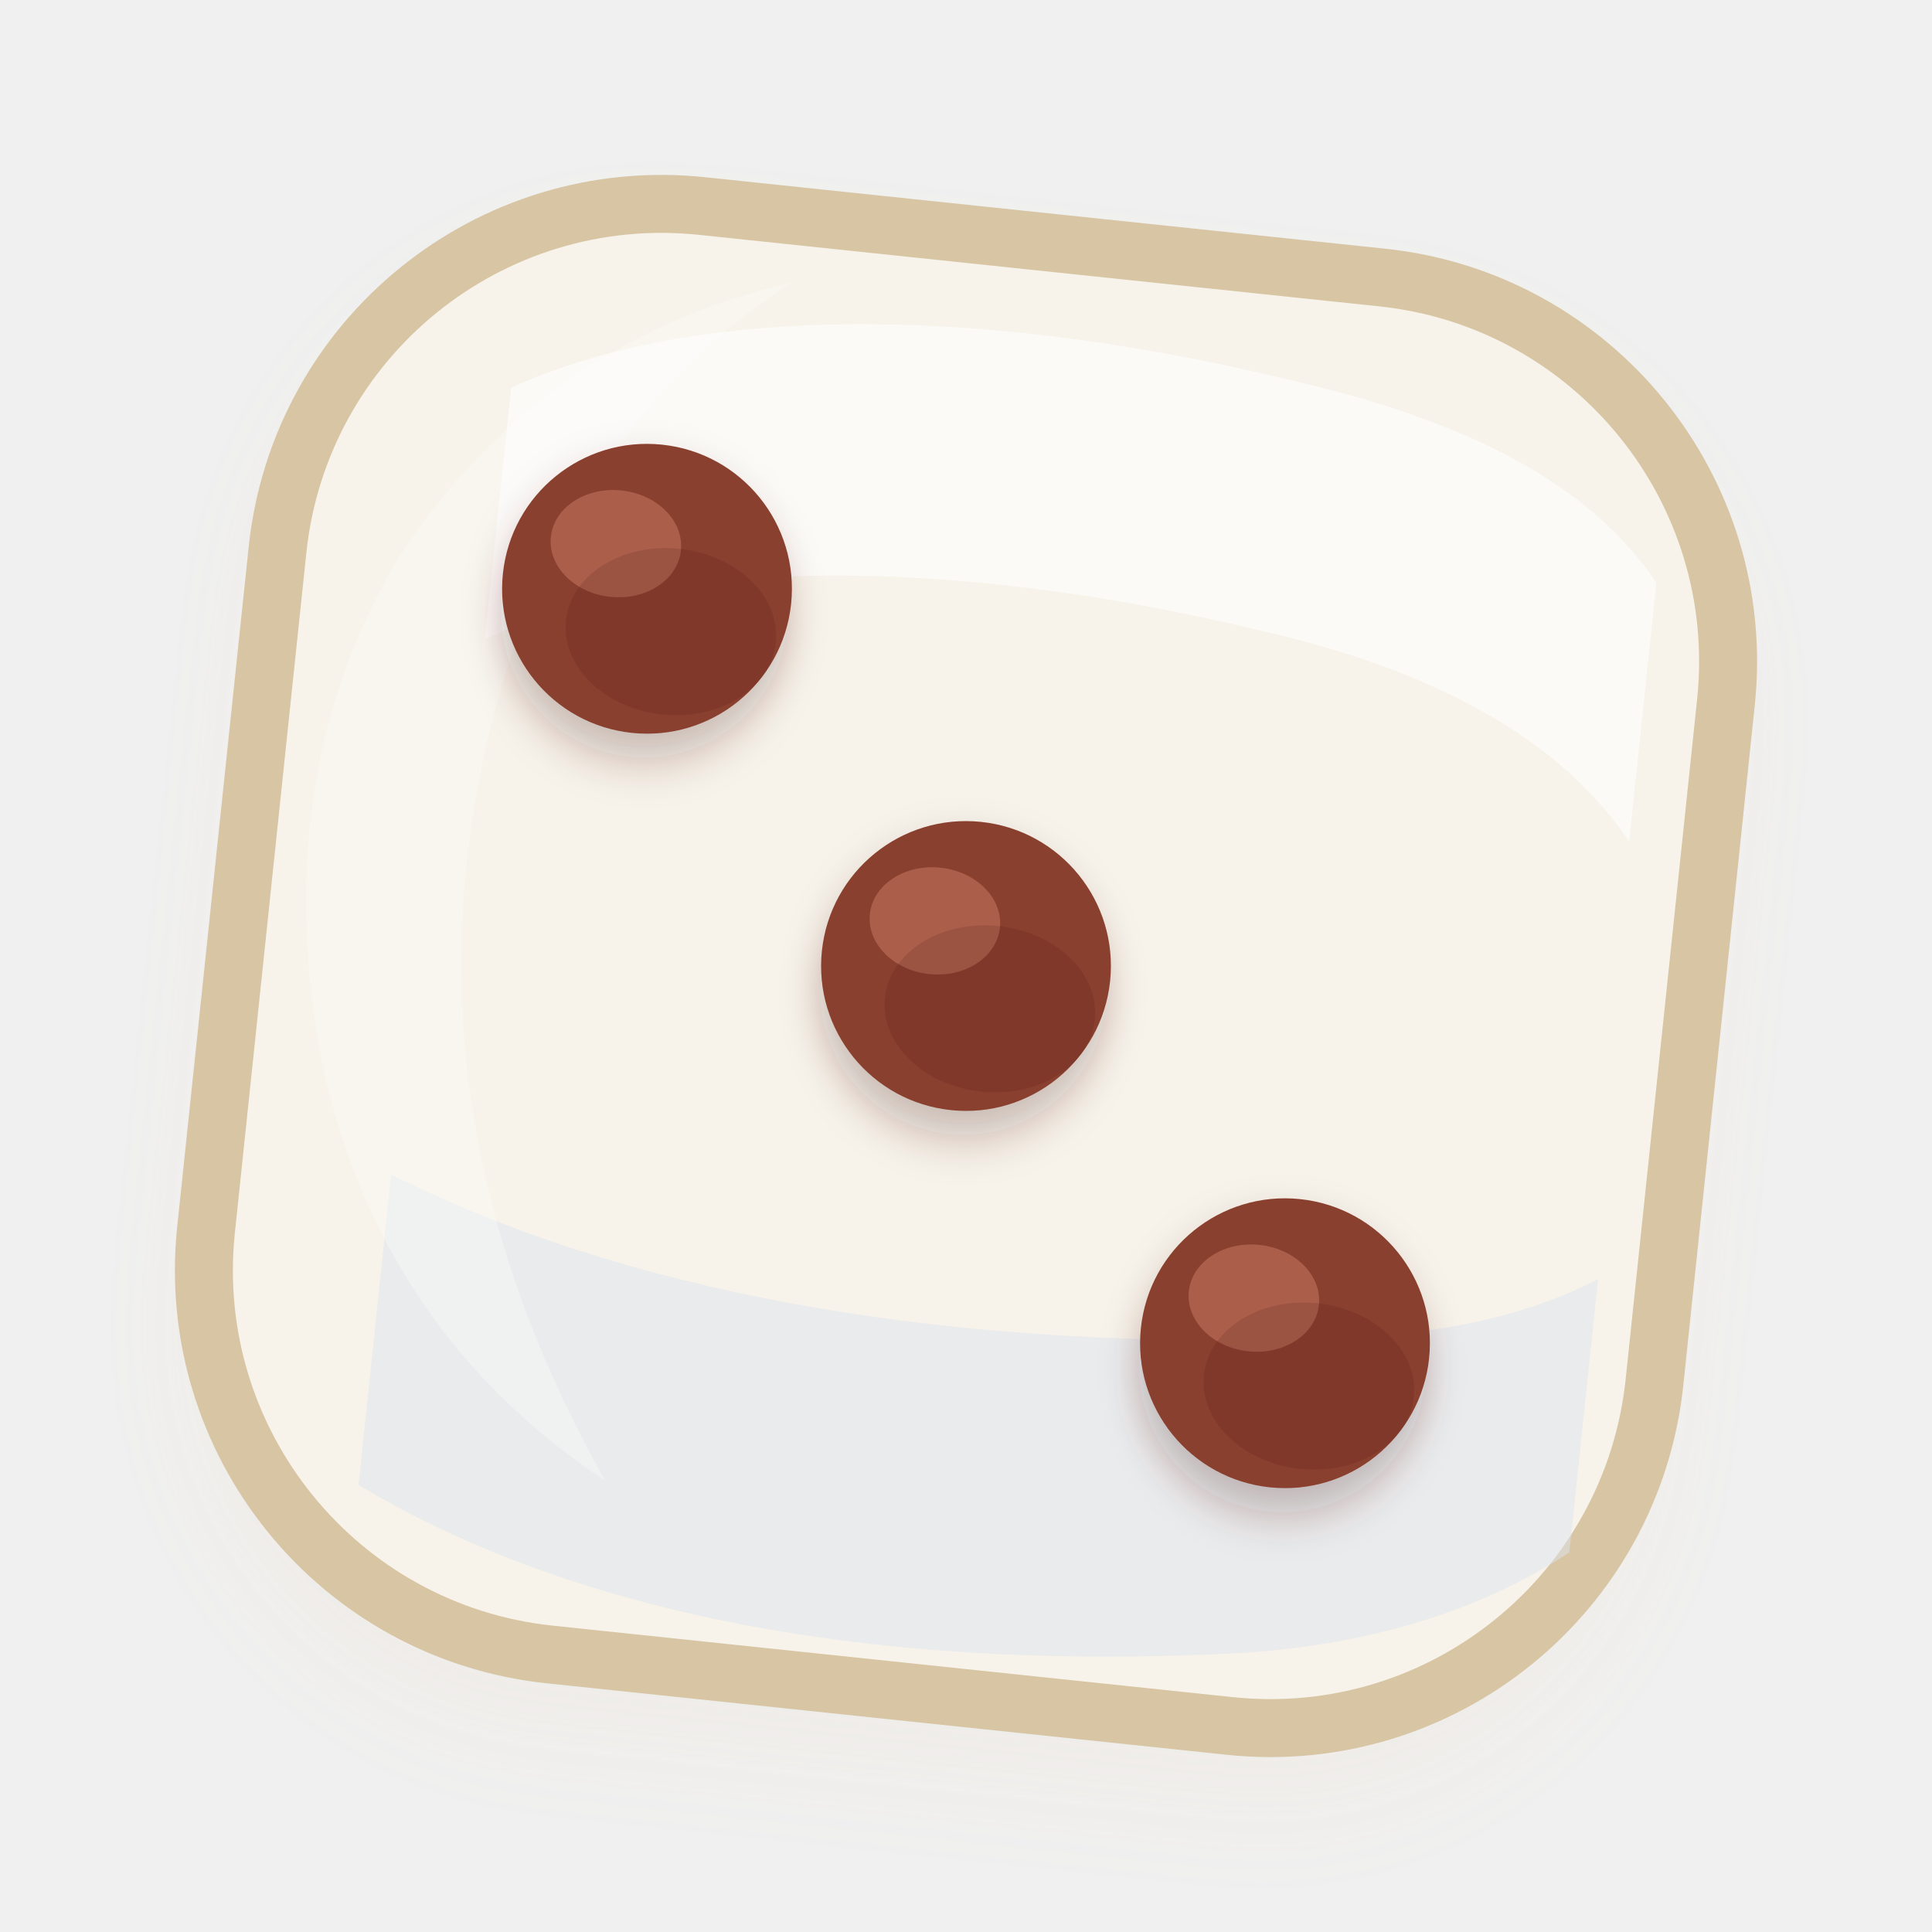
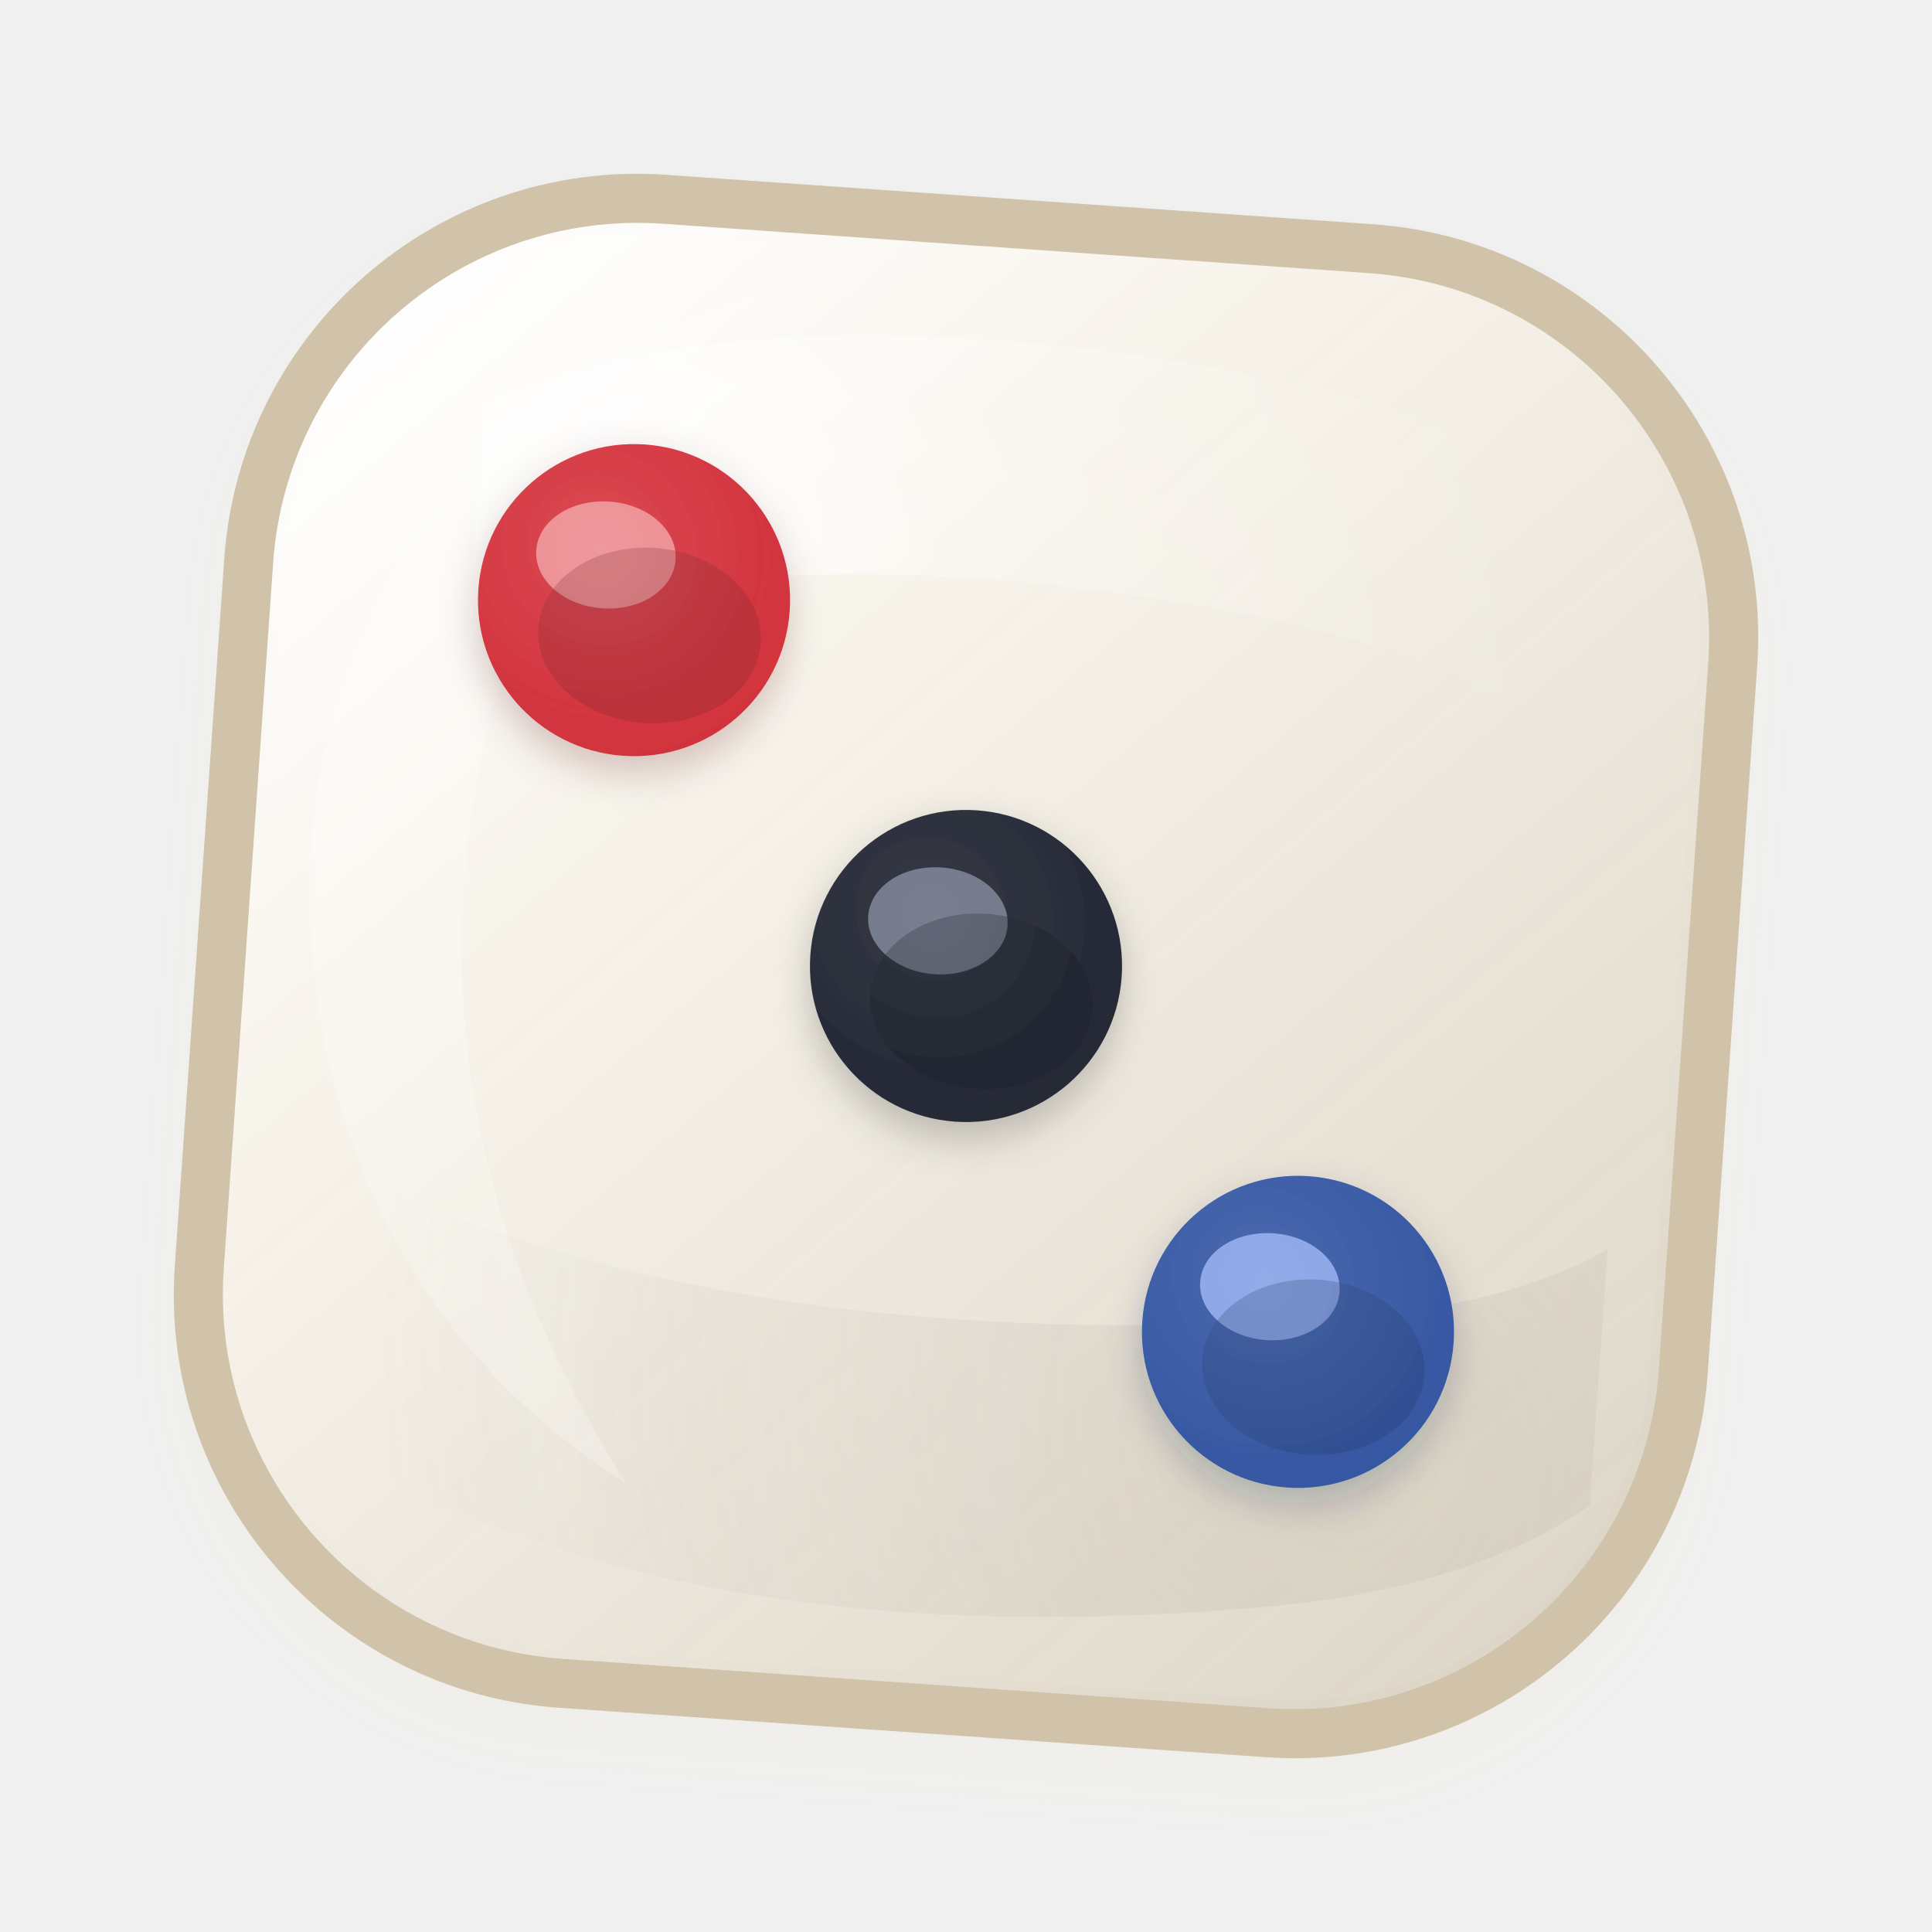
<svg xmlns="http://www.w3.org/2000/svg" preserveAspectRatio="xMidYMid meet" width="100%" height="100%" viewBox="0 0 26 26" fill="none">
  <defs>
-     <filter id="dieShadow" x="-45%" y="-45%" width="190%" height="205%" color-interpolation-filters="sRGB">
-       <feDropShadow dx="0" dy="2.3" stdDeviation="1.9" flood-color="#000000" flood-opacity="0.42" />
-       <feDropShadow dx="0" dy="0.8" stdDeviation="0.5" flood-color="#E8D09A" flood-opacity="0.08" />
+     <linearGradient id="dieBody" x1="4.6" y1="4.4" x2="21.3" y2="21.5" gradientUnits="userSpaceOnUse">
+       <stop offset="0" stop-color="#FFFFFF" stop-opacity="0.98" />
+       <stop offset="0.34" stop-color="#F7F3EA" stop-opacity="1" />
+       <stop offset="1" stop-color="#DDD6C8" stop-opacity="0.96" />
+     </linearGradient>
+     <radialGradient id="bodyHighlight" cx="0" cy="0" r="1" gradientUnits="userSpaceOnUse" gradientTransform="translate(8.7 7.1) rotate(40.5) scale(12.8 10.4)">
+       <stop offset="0" stop-color="#FFFFFF" stop-opacity="0.92" />
+       <stop offset="0.32" stop-color="#FFFFFF" stop-opacity="0.34" />
+       <stop offset="1" stop-color="#FFFFFF" stop-opacity="0" />
+     </radialGradient>
+     <radialGradient id="bodyDepth" cx="0" cy="0" r="1" gradientUnits="userSpaceOnUse" gradientTransform="translate(18.4 19.3) rotate(-126) scale(14.2 12.3)">
+       <stop offset="0" stop-color="#B1A99A" stop-opacity="0.2" />
+       <stop offset="1" stop-color="#8F887E" stop-opacity="0" />
+     </radialGradient>
+     <filter id="dieShadow" x="-42%" y="-42%" width="184%" height="196%" color-interpolation-filters="sRGB">
+       <feDropShadow dx="0" dy="1.9" stdDeviation="1.42" flood-color="#000000" flood-opacity="0.18" />
+       <feDropShadow dx="0" dy="0.5" stdDeviation="0.32" flood-color="#E8D8B8" flood-opacity="0.12" />
    </filter>
    <filter id="innerShadow" x="-20%" y="-20%" width="140%" height="140%" color-interpolation-filters="sRGB">
-       <feOffset dx="0" dy="0.4" />
-       <feGaussianBlur stdDeviation="0.55" />
+       <feOffset dx="0" dy="0.42" />
+       <feGaussianBlur stdDeviation="0.56" />
      <feComposite in2="SourceAlpha" operator="arithmetic" k2="-1" k3="1" />
-       <feColorMatrix type="matrix" values="0 0 0 0 0.36 0 0 0 0 0.30 0 0 0 0 0.20 0 0 0 0.22 0" />
+       <feColorMatrix type="matrix" values="0 0 0 0 0.31 0 0 0 0 0.27 0 0 0 0 0.20 0 0 0 0.18 0" />
      <feBlend in2="SourceGraphic" mode="multiply" />
    </filter>
-     <filter id="pipShadow-0" x="-120%" y="-120%" width="340%" height="340%" color-interpolation-filters="sRGB">
-       <feDropShadow dx="0" dy="0.34" stdDeviation="0.28" flood-color="#4A1713" flood-opacity="0.28" />
+     <radialGradient id="pipGloss-0" cx="0" cy="0" r="1" gradientUnits="userSpaceOnUse" gradientTransform="translate(7.68 7.72) rotate(44) scale(3.6 3.38)">
+       <stop offset="0" stop-color="#FFFFFF" stop-opacity="0.34" />
+       <stop offset="0.48" stop-color="#FFFFFF" stop-opacity="0.12" />
+       <stop offset="1" stop-color="#000000" stop-opacity="0" />
+     </radialGradient>
+     <radialGradient id="pipGloss-1" cx="0" cy="0" r="1" gradientUnits="userSpaceOnUse" gradientTransform="translate(12.48 12.32) rotate(44) scale(3.6 3.38)">
+       <stop offset="0" stop-color="#FFFFFF" stop-opacity="0.34" />
+       <stop offset="0.48" stop-color="#FFFFFF" stop-opacity="0.12" />
+       <stop offset="1" stop-color="#000000" stop-opacity="0" />
+     </radialGradient>
+     <radialGradient id="pipGloss-2" cx="0" cy="0" r="1" gradientUnits="userSpaceOnUse" gradientTransform="translate(17.28 16.92) rotate(44) scale(3.6 3.38)">
+       <stop offset="0" stop-color="#FFFFFF" stop-opacity="0.34" />
+       <stop offset="0.48" stop-color="#FFFFFF" stop-opacity="0.12" />
+       <stop offset="1" stop-color="#000000" stop-opacity="0" />
+     </radialGradient>
+     <filter id="pipShadow-0" x="-130%" y="-130%" width="360%" height="360%" color-interpolation-filters="sRGB">
+       <feDropShadow dx="0" dy="0.22" stdDeviation="0.26" flood-color="#4A151A" flood-opacity="0.22" />
    </filter>
-     <filter id="pipShadow-1" x="-120%" y="-120%" width="340%" height="340%" color-interpolation-filters="sRGB">
-       <feDropShadow dx="0" dy="0.34" stdDeviation="0.28" flood-color="#4A1713" flood-opacity="0.28" />
+     <filter id="pipShadow-1" x="-130%" y="-130%" width="360%" height="360%" color-interpolation-filters="sRGB">
+       <feDropShadow dx="0" dy="0.22" stdDeviation="0.26" flood-color="#05070B" flood-opacity="0.22" />
    </filter>
-     <filter id="pipShadow-2" x="-120%" y="-120%" width="340%" height="340%" color-interpolation-filters="sRGB">
-       <feDropShadow dx="0" dy="0.34" stdDeviation="0.28" flood-color="#4A1713" flood-opacity="0.28" />
+     <filter id="pipShadow-2" x="-130%" y="-130%" width="360%" height="360%" color-interpolation-filters="sRGB">
+       <feDropShadow dx="0" dy="0.22" stdDeviation="0.26" flood-color="#132448" flood-opacity="0.22" />
    </filter>
  </defs>
-   <g filter="url(#dieShadow)" transform="rotate(6 13 13)">
-     <rect x="3.2" y="3.2" width="19.6" height="19.6" rx="5.2" fill="#F7F3EA" stroke="#D7C5A4" stroke-width="0.78" />
-     <path d="M6.1 5.9C8.3 4.6 12 4.1 16.5 4.7C19 5 20.7 5.7 21.7 6.9V10.4C20.7 9.2 19 8.4 16.5 8.1C12 7.5 8.3 8 6.1 9.3V5.9Z" fill="#FFFFFF" opacity="0.62" />
-     <path d="M5.6 16.6C8.8 17.8 13 18.2 18.2 17.5C19.8 17.3 21 16.9 21.9 16.3V20C20.8 20.9 19.4 21.5 17.7 21.8C12.7 22.6 8.6 22.2 5.6 20.8V16.6Z" fill="#DEE3EE" opacity="0.5" />
-     <path d="M4.8 8.4C5.8 6.4 7.4 4.9 9.7 4.1C7.6 5.8 6.4 8.3 6.2 11.5C6 14.6 6.9 17.6 8.9 20.4C6.6 19.2 5.1 17.3 4.4 14.8C3.8 12.5 3.9 10.4 4.8 8.4Z" fill="#FFFFFF" opacity="0.28" />
-     <rect x="3.6" y="3.6" width="18.8" height="18.8" rx="4.8" filter="url(#innerShadow)" fill="transparent" />
+   <g filter="url(#dieShadow)" transform="rotate(4 13 13)">
+     <rect x="3.05" y="3.05" width="19.9" height="19.9" rx="5.18" fill="#F7F3EA" stroke="#D0C3AA" stroke-width="0.78" />
+     <rect x="3.32" y="3.32" width="19.36" height="19.36" rx="4.92" fill="url(#dieBody)" />
+     <path d="M6 5.88C8.34 4.66 11.98 4.26 16.5 4.82C18.92 5.12 20.6 5.84 21.68 7.04V10.16C20.62 9.06 18.96 8.34 16.5 8.02C12.02 7.48 8.4 7.88 6 9.12V5.88Z" fill="url(#bodyHighlight)" opacity="0.82" />
+     <path d="M5.54 16.58C8.86 17.76 13.08 18.08 18.2 17.4C19.74 17.2 20.98 16.8 21.88 16.2V19.66C20.9 20.44 19.54 21 17.76 21.3C12.74 22.12 8.62 21.76 5.54 20.34V16.58Z" fill="url(#bodyDepth)" opacity="0.92" />
+     <path d="M4.84 8.38C5.82 6.34 7.48 4.86 9.76 4.1C7.68 5.76 6.48 8.24 6.22 11.42C5.98 14.54 6.9 17.5 8.92 20.26C6.72 19.08 5.2 17.2 4.5 14.76C3.86 12.48 3.98 10.38 4.84 8.38Z" fill="#FFFFFF" opacity="0.22" />
+     <rect x="3.56" y="3.56" width="18.88" height="18.88" rx="4.84" filter="url(#innerShadow)" fill="transparent" />
    <g filter="url(#pipShadow-0)">
-       <circle cx="8.2" cy="8.4" r="1.95" fill="#893F2E" />
-       <ellipse cx="7.72" cy="7.84" rx="0.88" ry="0.72" fill="#C97B67" opacity="0.52" />
-       <ellipse cx="8.58" cy="8.94" rx="1.42" ry="1.12" fill="#5B211B" opacity="0.2" />
+       <circle cx="8.2" cy="8.4" r="2.1" fill="#D4333D" />
+       <ellipse cx="7.78" cy="7.82" rx="0.94" ry="0.72" fill="#F19A9E" opacity="0.84" />
+       <ellipse cx="8.44" cy="8.86" rx="1.5" ry="1.18" fill="#7E2026" opacity="0.28" />
+       <circle cx="8.2" cy="8.4" r="2.1" fill="url(#pipGloss-0)" opacity="0.34" />
    </g>
    <g filter="url(#pipShadow-1)">
-       <circle cx="13" cy="13" r="1.95" fill="#893F2E" />
-       <ellipse cx="12.52" cy="12.44" rx="0.88" ry="0.72" fill="#C97B67" opacity="0.52" />
-       <ellipse cx="13.38" cy="13.54" rx="1.42" ry="1.12" fill="#5B211B" opacity="0.2" />
+       <circle cx="13" cy="13" r="2.1" fill="#252936" />
+       <ellipse cx="12.58" cy="12.42" rx="0.94" ry="0.72" fill="#7A8296" opacity="0.84" />
+       <ellipse cx="13.24" cy="13.46" rx="1.5" ry="1.18" fill="#11141C" opacity="0.28" />
+       <circle cx="13" cy="13" r="2.1" fill="url(#pipGloss-1)" opacity="0.24" />
    </g>
    <g filter="url(#pipShadow-2)">
-       <circle cx="17.8" cy="17.6" r="1.95" fill="#893F2E" />
-       <ellipse cx="17.32" cy="17.04" rx="0.88" ry="0.72" fill="#C97B67" opacity="0.52" />
-       <ellipse cx="18.18" cy="18.14" rx="1.42" ry="1.12" fill="#5B211B" opacity="0.2" />
+       <circle cx="17.8" cy="17.6" r="2.1" fill="#3658A4" />
+       <ellipse cx="17.38" cy="17.02" rx="0.94" ry="0.72" fill="#94AEF2" opacity="0.84" />
+       <ellipse cx="18.04" cy="18.06" rx="1.5" ry="1.18" fill="#20396D" opacity="0.28" />
+       <circle cx="17.8" cy="17.6" r="2.1" fill="url(#pipGloss-2)" opacity="0.32" />
    </g>
  </g>
</svg>
